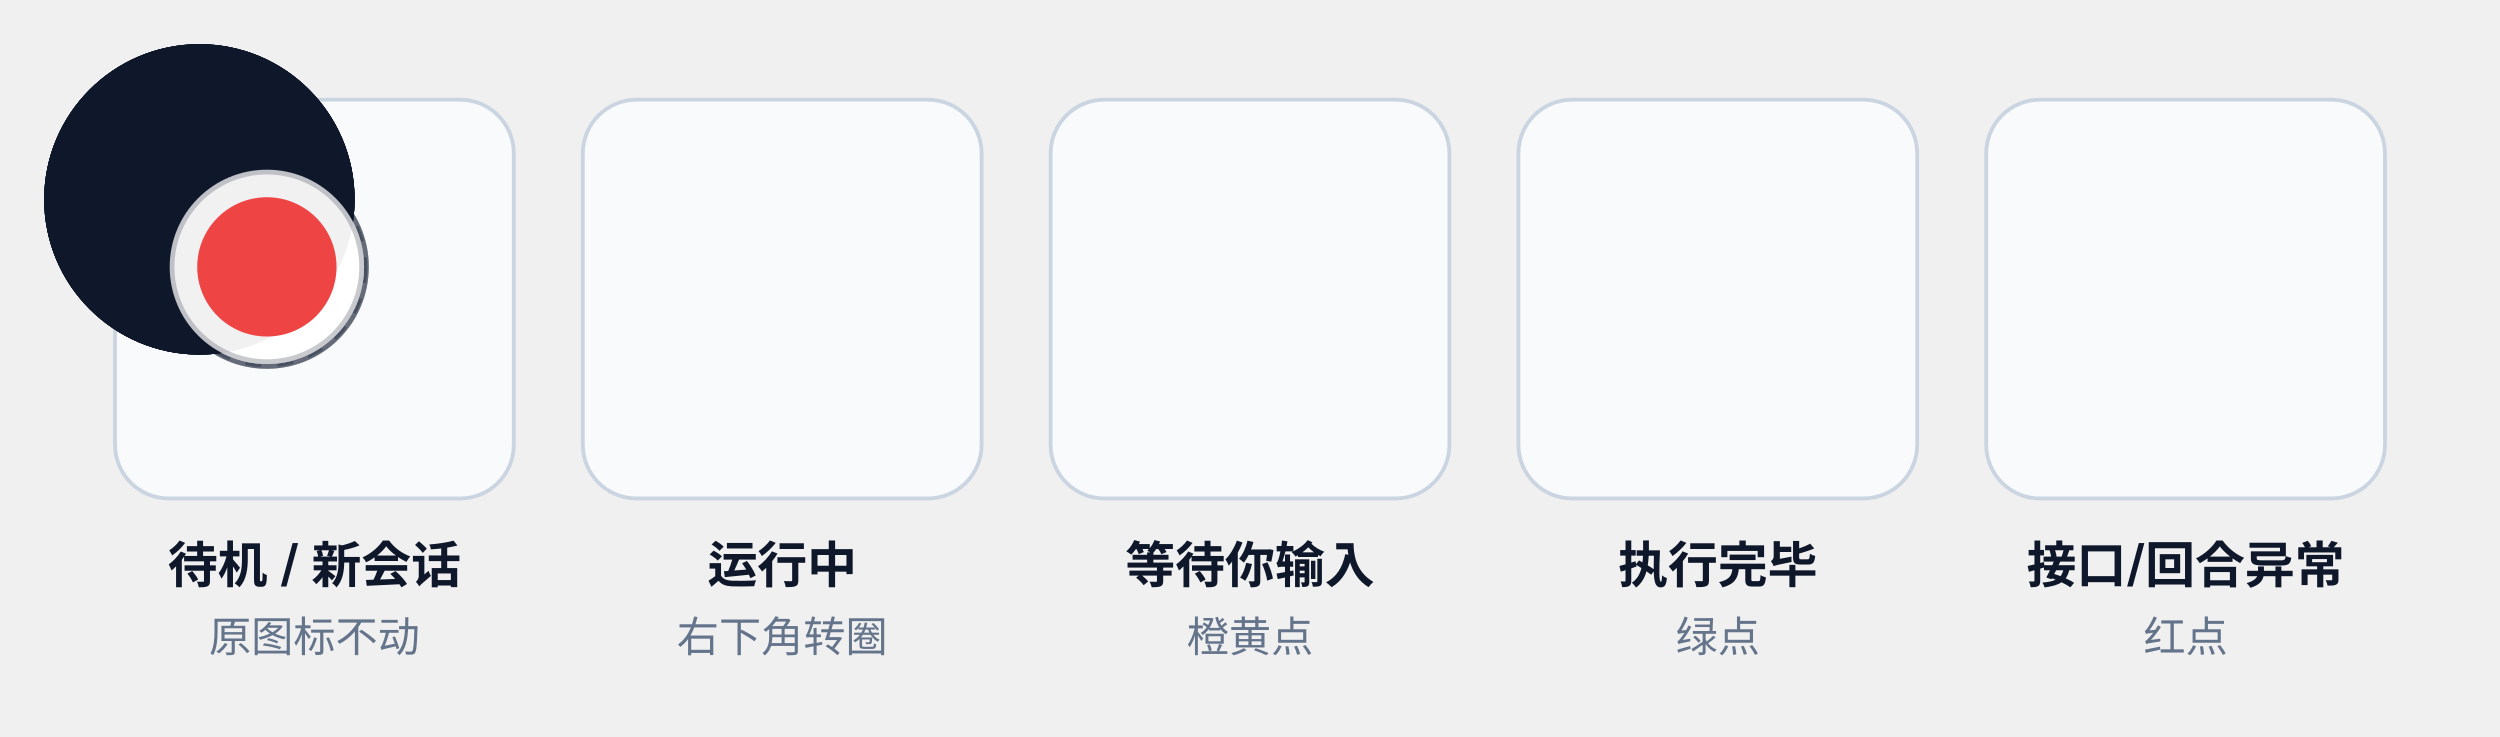
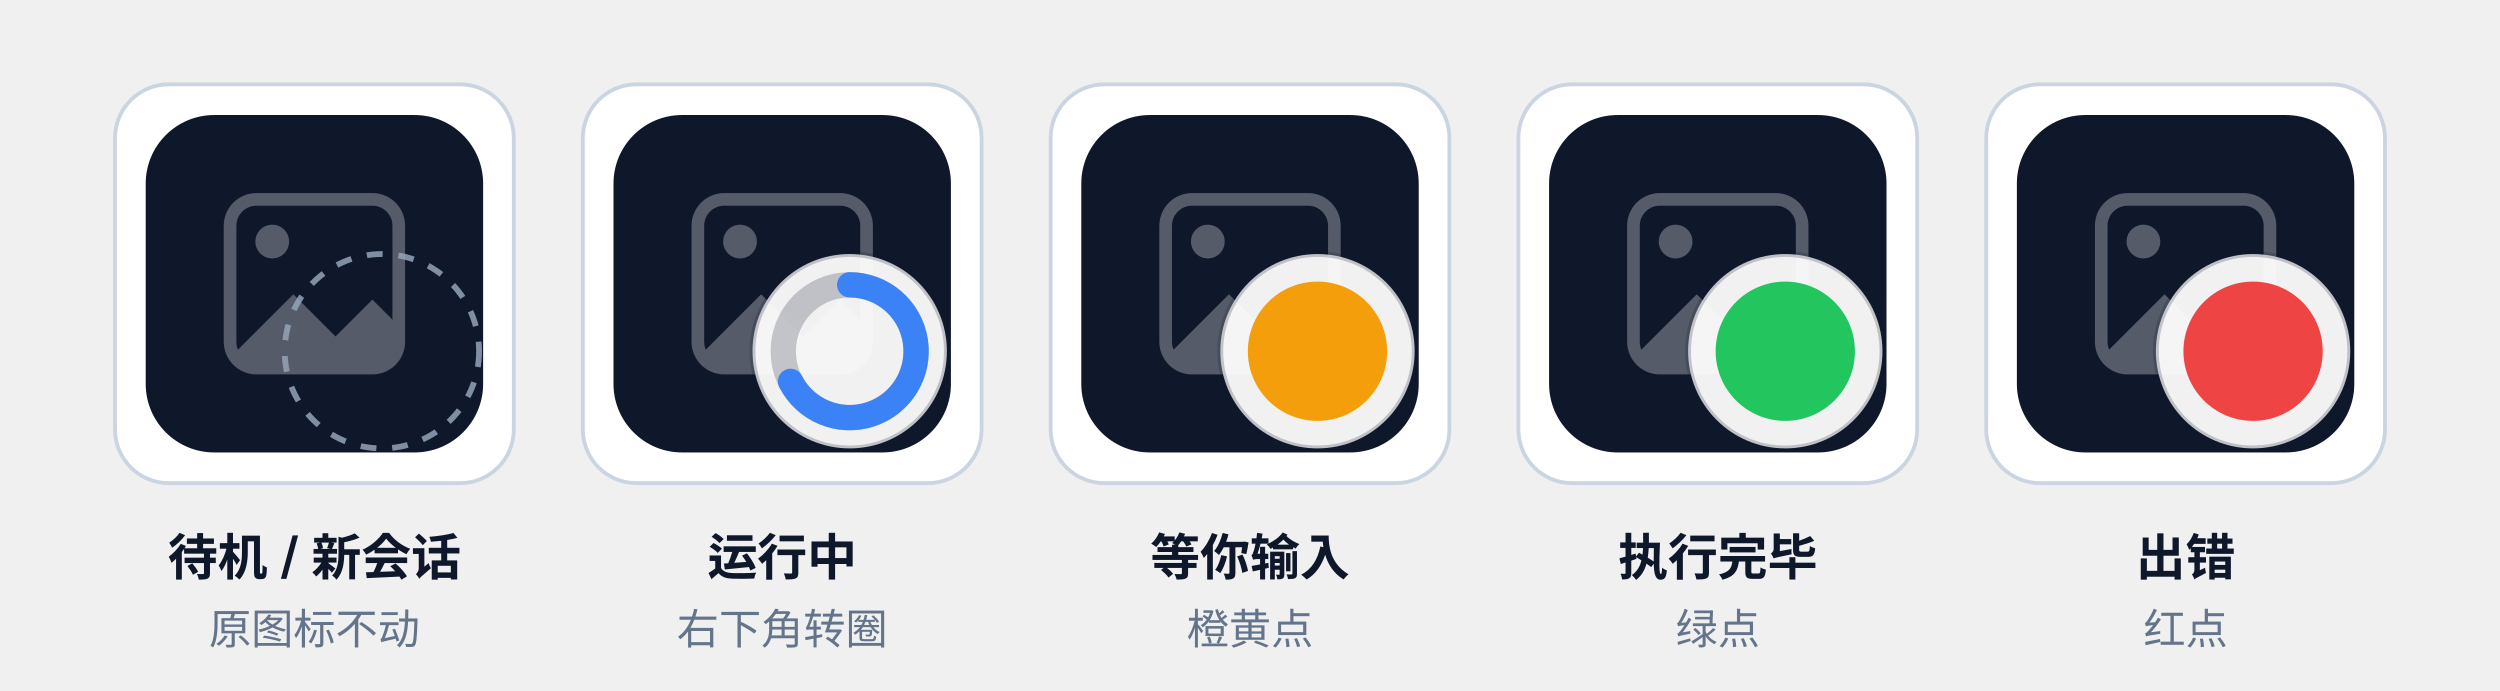
- <svg xmlns="http://www.w3.org/2000/svg" width="652" height="192" viewBox="0 0 652 192" font-family="-apple-system,BlinkMacSystemFont,'PingFang SC','Hiragino Sans GB','Microsoft YaHei',sans-serif">
-   <defs>
-     <marker id="arrow" viewBox="0 0 10 10" refX="9" refY="5" markerWidth="7" markerHeight="7" orient="auto-start-reverse">
-       <path d="M 0 1 L 9 5 L 0 9 z" fill="#64748b" />
-     </marker>
-   </defs>
+ <svg xmlns="http://www.w3.org/2000/svg" width="652" height="180" viewBox="0 0 652 180" font-family="-apple-system,BlinkMacSystemFont,'PingFang SC','Hiragino Sans GB','Microsoft YaHei',sans-serif">
  <g>
-     <rect x="30" y="26" width="104" height="104" rx="14" fill="#f8fafc" stroke="#cbd5e1" stroke-width="1" />
-     <g>
-       <circle cx="52" cy="52" r="40.48" fill="#0f172a" />
-       <circle cx="69.6" cy="69.6" r="25.344" fill="none" stroke="#64748b" stroke-opacity="0.55" stroke-width="1.65" stroke-dasharray="4.125 4.125" />
+     <rect x="30" y="22" width="104" height="104" rx="14" fill="#ffffff" stroke="#cbd5e1" stroke-width="1" />
+     <g transform="translate(30,22)">
+       <g>
+         <rect x="8" y="8" width="88" height="88" rx="17.875" fill="#0f172a" />
+         <g opacity="0.30">
+           <rect x="30" y="30" width="44" height="44" rx="6.875" fill="none" stroke="#f8fafc" stroke-width="3.3" />
+           <circle cx="41" cy="41" r="4.4" fill="#f8fafc" />
+           <path d="M 31.375 69.875 L 46.5 54.75 L 57.5 65.75 L 67.125 56.125 L 72.625 61.625 L 72.625 72.625 L 31.375 72.625 Z" fill="#f8fafc" />
+         </g>
+         <circle cx="69.6" cy="69.6" r="25.344" fill="none" stroke="#94a3b8" stroke-opacity="0.85" stroke-width="1.513" stroke-dasharray="4.125 4.125" />
+       </g>
    </g>
  </g>
-   <text x="82" y="152" text-anchor="middle" font-size="13" font-weight="600" fill="#0f172a">待机 / 新会话</text>
-   <text x="82" y="170" text-anchor="middle" font-size="11" fill="#64748b">原图标不动</text>
+   <text x="82" y="150" text-anchor="middle" font-size="13" font-weight="600" fill="#0f172a">待机 / 新会话</text>
+   <text x="82" y="168" text-anchor="middle" font-size="11" fill="#64748b">原图标不动</text>
  <g>
-     <rect x="152" y="26" width="104" height="104" rx="14" fill="#f8fafc" stroke="#cbd5e1" stroke-width="1" />
-     <g>
-       <circle cx="52" cy="52" r="40.48" fill="#0f172a" />
-       <circle cx="69.6" cy="69.6" r="25.344" fill="rgba(255,255,255,0.94)" stroke="rgba(15,23,42,0.22)" stroke-width="2.475" />
-       <circle cx="69.6" cy="69.6" r="17.318" fill="none" stroke="rgba(15,23,42,0.22)" stroke-width="6.6" />
-       <path d="M 69.6 52.282 A 17.318 17.318 0 1 1 54.169 77.462" fill="none" stroke="#3b82f6" stroke-width="6.6" stroke-linecap="round" />
+     <rect x="152" y="22" width="104" height="104" rx="14" fill="#ffffff" stroke="#cbd5e1" stroke-width="1" />
+     <g transform="translate(152,22)">
+       <g>
+         <rect x="8" y="8" width="88" height="88" rx="17.875" fill="#0f172a" />
+         <g opacity="0.30">
+           <rect x="30" y="30" width="44" height="44" rx="6.875" fill="none" stroke="#f8fafc" stroke-width="3.3" />
+           <circle cx="41" cy="41" r="4.4" fill="#f8fafc" />
+           <path d="M 31.375 69.875 L 46.5 54.75 L 57.5 65.75 L 67.125 56.125 L 72.625 61.625 L 72.625 72.625 L 31.375 72.625 Z" fill="#f8fafc" />
+         </g>
+         <circle cx="69.6" cy="69.6" r="25.344" fill="rgba(255,255,255,0.94)" stroke="rgba(15,23,42,0.22)" stroke-width="1.513" />
+         <circle cx="69.6" cy="69.6" r="17.318" fill="none" stroke="rgba(15,23,42,0.22)" stroke-width="6.6" />
+         <path d="M 69.6 52.282 A 17.318 17.318 0 1 1 54.169 77.462" fill="none" stroke="#3b82f6" stroke-width="6.6" stroke-linecap="round" />
+       </g>
    </g>
  </g>
-   <text x="204" y="152" text-anchor="middle" font-size="13" font-weight="600" fill="#0f172a">运行中</text>
-   <text x="204" y="170" text-anchor="middle" font-size="11" fill="#64748b">右下角转圈</text>
+   <text x="204" y="150" text-anchor="middle" font-size="13" font-weight="600" fill="#0f172a">运行中</text>
+   <text x="204" y="168" text-anchor="middle" font-size="11" fill="#64748b">右下角转圈</text>
  <g>
-     <rect x="274" y="26" width="104" height="104" rx="14" fill="#f8fafc" stroke="#cbd5e1" stroke-width="1" />
-     <g>
-       <circle cx="52" cy="52" r="40.48" fill="#0f172a" />
-       <circle cx="69.6" cy="69.6" r="25.344" fill="rgba(255,255,255,0.94)" stroke="rgba(15,23,42,0.22)" stroke-width="2.475" />
-       <circle cx="69.6" cy="69.6" r="18.163" fill="#f59e0b" />
+     <rect x="274" y="22" width="104" height="104" rx="14" fill="#ffffff" stroke="#cbd5e1" stroke-width="1" />
+     <g transform="translate(274,22)">
+       <g>
+         <rect x="8" y="8" width="88" height="88" rx="17.875" fill="#0f172a" />
+         <g opacity="0.30">
+           <rect x="30" y="30" width="44" height="44" rx="6.875" fill="none" stroke="#f8fafc" stroke-width="3.3" />
+           <circle cx="41" cy="41" r="4.4" fill="#f8fafc" />
+           <path d="M 31.375 69.875 L 46.5 54.75 L 57.5 65.75 L 67.125 56.125 L 72.625 61.625 L 72.625 72.625 L 31.375 72.625 Z" fill="#f8fafc" />
+         </g>
+         <circle cx="69.6" cy="69.6" r="25.344" fill="rgba(255,255,255,0.94)" stroke="rgba(15,23,42,0.22)" stroke-width="1.513" />
+         <circle cx="69.6" cy="69.6" r="18.163" fill="#f59e0b" />
+       </g>
    </g>
  </g>
-   <text x="326" y="152" text-anchor="middle" font-size="13" font-weight="600" fill="#0f172a">等待你输入</text>
-   <text x="326" y="170" text-anchor="middle" font-size="11" fill="#64748b">橙黄点</text>
+   <text x="326" y="150" text-anchor="middle" font-size="13" font-weight="600" fill="#0f172a">等你输入</text>
+   <text x="326" y="168" text-anchor="middle" font-size="11" fill="#64748b">橙黄点</text>
  <g>
-     <rect x="396" y="26" width="104" height="104" rx="14" fill="#f8fafc" stroke="#cbd5e1" stroke-width="1" />
-     <g>
-       <circle cx="52" cy="52" r="40.48" fill="#0f172a" />
-       <circle cx="69.6" cy="69.6" r="25.344" fill="rgba(255,255,255,0.94)" stroke="rgba(15,23,42,0.22)" stroke-width="2.475" />
-       <circle cx="69.6" cy="69.6" r="18.163" fill="#22c55e" />
+     <rect x="396" y="22" width="104" height="104" rx="14" fill="#ffffff" stroke="#cbd5e1" stroke-width="1" />
+     <g transform="translate(396,22)">
+       <g>
+         <rect x="8" y="8" width="88" height="88" rx="17.875" fill="#0f172a" />
+         <g opacity="0.30">
+           <rect x="30" y="30" width="44" height="44" rx="6.875" fill="none" stroke="#f8fafc" stroke-width="3.3" />
+           <circle cx="41" cy="41" r="4.4" fill="#f8fafc" />
+           <path d="M 31.375 69.875 L 46.5 54.75 L 57.5 65.75 L 67.125 56.125 L 72.625 61.625 L 72.625 72.625 L 31.375 72.625 Z" fill="#f8fafc" />
+         </g>
+         <circle cx="69.6" cy="69.6" r="25.344" fill="rgba(255,255,255,0.94)" stroke="rgba(15,23,42,0.22)" stroke-width="1.513" />
+         <circle cx="69.6" cy="69.6" r="18.163" fill="#22c55e" />
+       </g>
    </g>
  </g>
-   <text x="448" y="152" text-anchor="middle" font-size="13" font-weight="600" fill="#0f172a">执行完毕</text>
-   <text x="448" y="170" text-anchor="middle" font-size="11" fill="#64748b">绿点</text>
+   <text x="448" y="150" text-anchor="middle" font-size="13" font-weight="600" fill="#0f172a">执行完毕</text>
+   <text x="448" y="168" text-anchor="middle" font-size="11" fill="#64748b">绿点</text>
  <g>
-     <rect x="518" y="26" width="104" height="104" rx="14" fill="#f8fafc" stroke="#cbd5e1" stroke-width="1" />
-     <g>
-       <circle cx="52" cy="52" r="40.48" fill="#0f172a" />
-       <circle cx="69.6" cy="69.6" r="25.344" fill="rgba(255,255,255,0.94)" stroke="rgba(15,23,42,0.22)" stroke-width="2.475" />
-       <circle cx="69.6" cy="69.6" r="18.163" fill="#ef4444" />
+     <rect x="518" y="22" width="104" height="104" rx="14" fill="#ffffff" stroke="#cbd5e1" stroke-width="1" />
+     <g transform="translate(518,22)">
+       <g>
+         <rect x="8" y="8" width="88" height="88" rx="17.875" fill="#0f172a" />
+         <g opacity="0.30">
+           <rect x="30" y="30" width="44" height="44" rx="6.875" fill="none" stroke="#f8fafc" stroke-width="3.3" />
+           <circle cx="41" cy="41" r="4.4" fill="#f8fafc" />
+           <path d="M 31.375 69.875 L 46.5 54.75 L 57.5 65.75 L 67.125 56.125 L 72.625 61.625 L 72.625 72.625 L 31.375 72.625 Z" fill="#f8fafc" />
+         </g>
+         <circle cx="69.6" cy="69.6" r="25.344" fill="rgba(255,255,255,0.94)" stroke="rgba(15,23,42,0.22)" stroke-width="1.513" />
+         <circle cx="69.6" cy="69.6" r="18.163" fill="#ef4444" />
+       </g>
    </g>
  </g>
-   <text x="570" y="152" text-anchor="middle" font-size="13" font-weight="600" fill="#0f172a">接口/回合异常</text>
-   <text x="570" y="170" text-anchor="middle" font-size="11" fill="#64748b">红点</text>
+   <text x="570" y="150" text-anchor="middle" font-size="13" font-weight="600" fill="#0f172a">出错</text>
+   <text x="570" y="168" text-anchor="middle" font-size="11" fill="#64748b">红点</text>
</svg>
